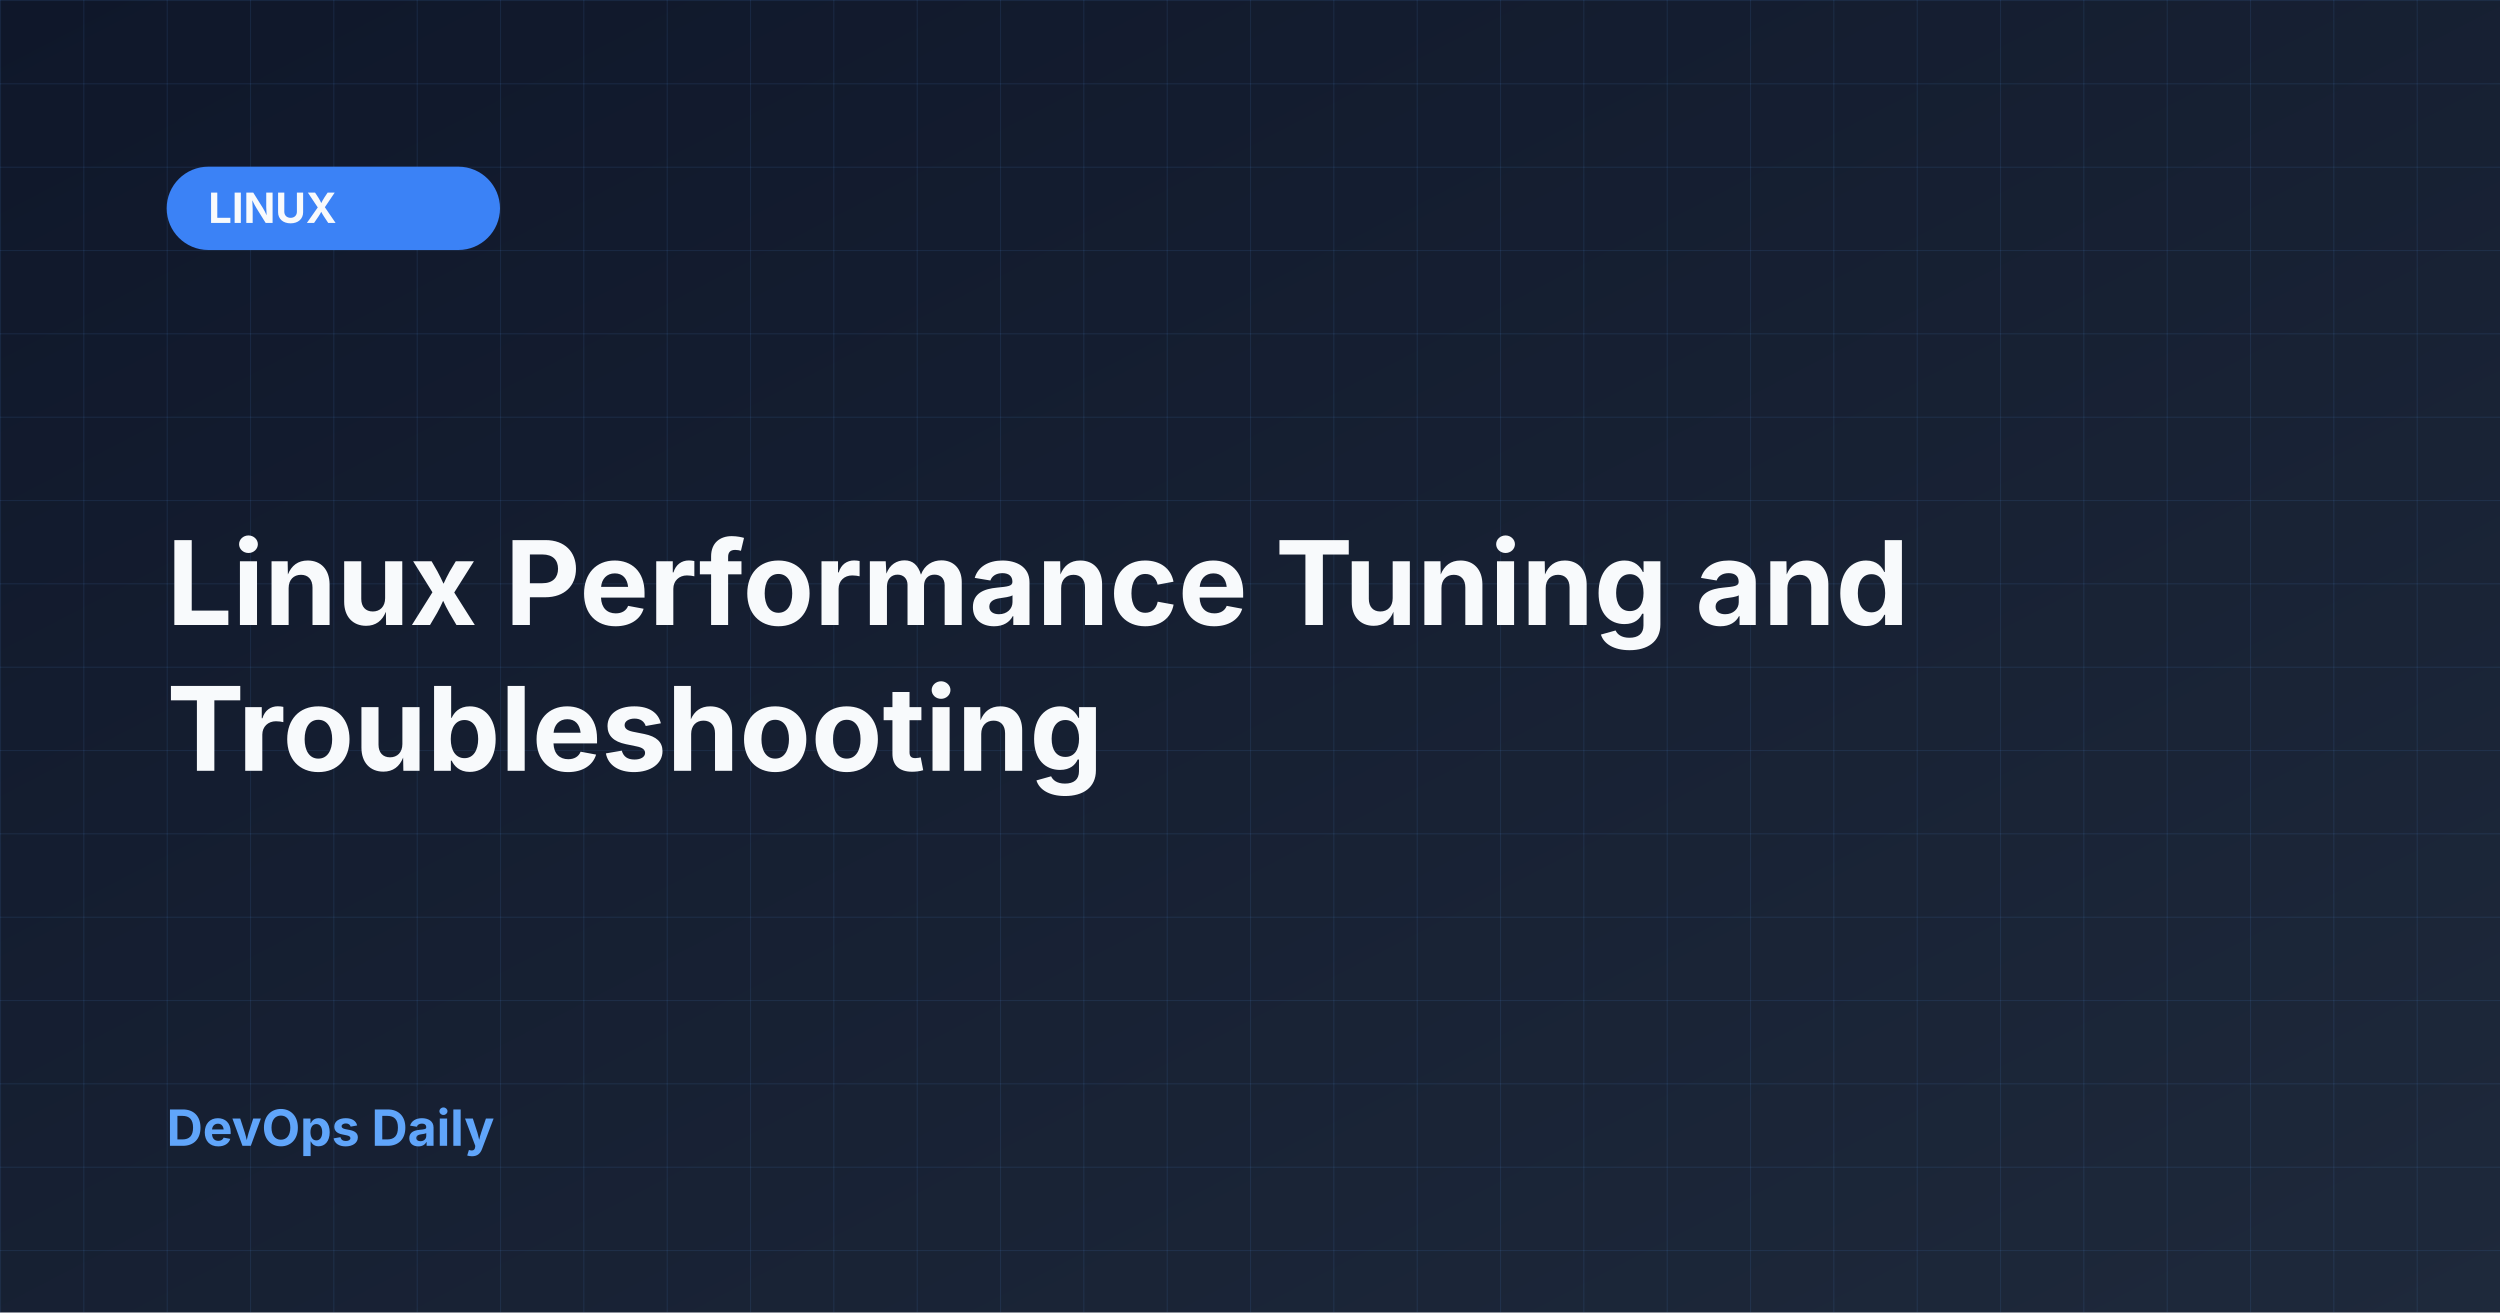
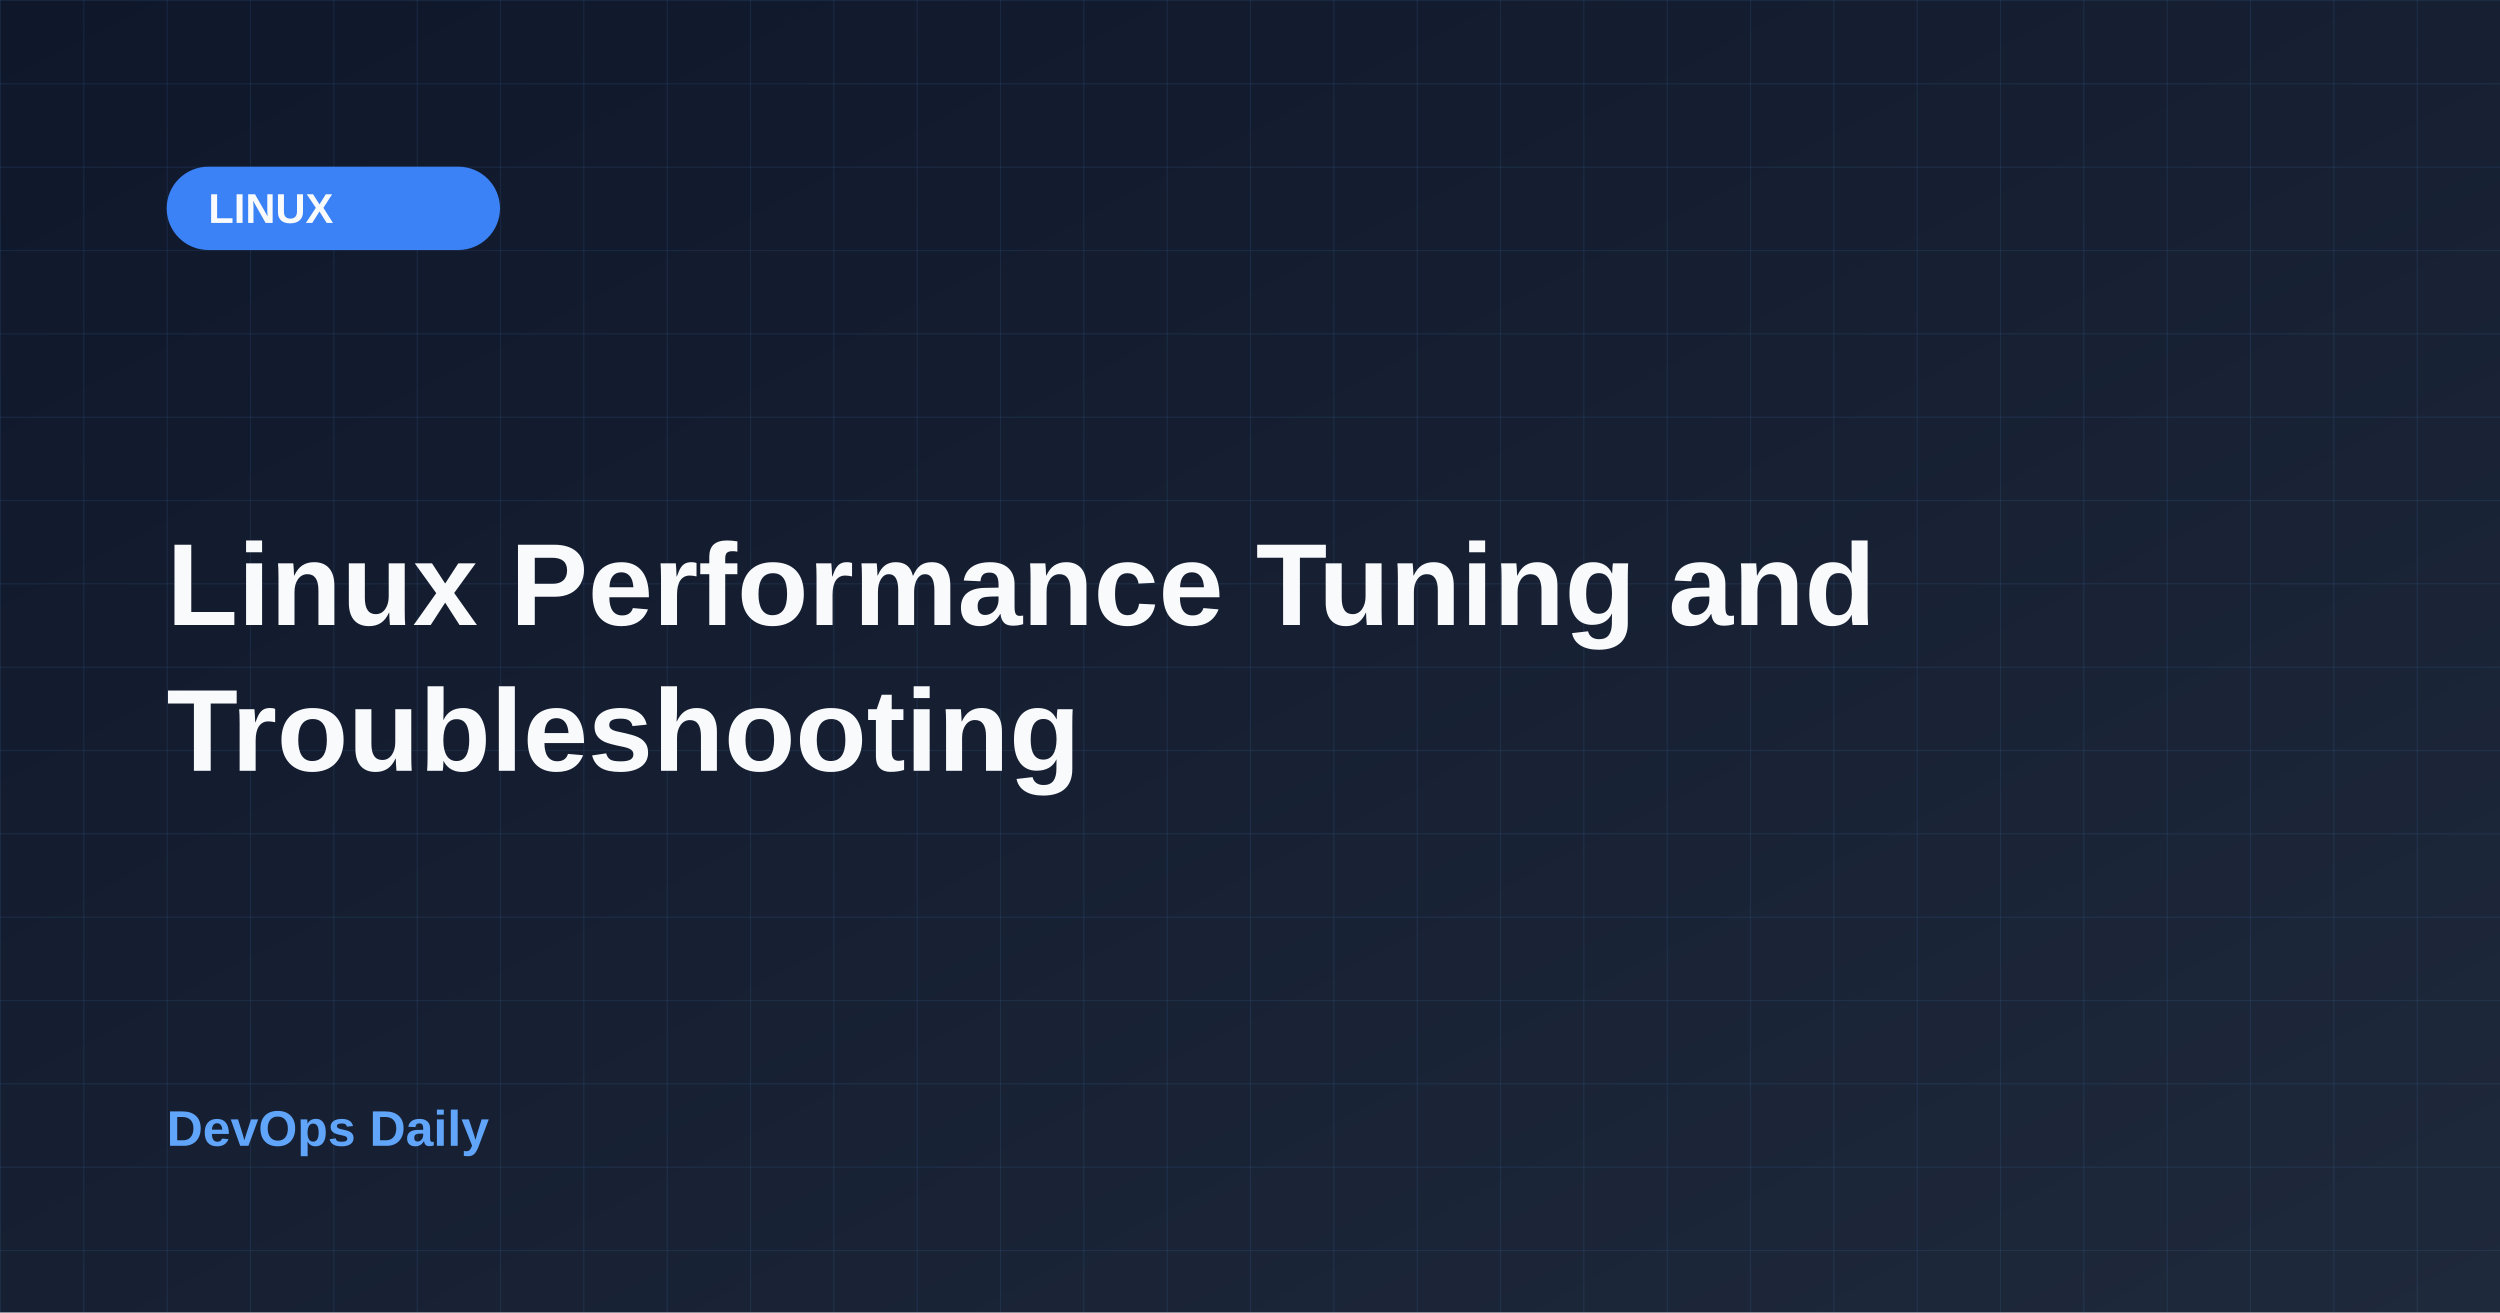
<svg xmlns="http://www.w3.org/2000/svg" width="1200" height="630">
  <defs>
    <linearGradient id="bgGradient" x1="0%" y1="0%" x2="100%" y2="100%">
      <stop offset="0%" style="stop-color:#0f172a;stop-opacity:1" />
      <stop offset="100%" style="stop-color:#1e293b;stop-opacity:1" />
    </linearGradient>
    <pattern id="grid" x="0" y="0" width="40" height="40" patternUnits="userSpaceOnUse">
      <line x1="0" y1="0" x2="0" y2="40" stroke="#60a5fa" stroke-width="1" opacity="0.1" />
      <line x1="0" y1="0" x2="40" y2="0" stroke="#60a5fa" stroke-width="1" opacity="0.1" />
    </pattern>
  </defs>
  <rect width="1200" height="630" fill="url(#bgGradient)" />
  <rect width="1200" height="630" fill="url(#grid)" />
  <rect x="80" y="80" width="160" height="40" rx="20" fill="#3b82f6" />
-   <text x="100" y="107" font-family="system-ui, -apple-system, sans-serif" font-size="20" font-weight="bold" fill="#f8fafc">LINUX</text>
-   <text x="80" y="300" font-family="system-ui, -apple-system, sans-serif" font-size="56" font-weight="bold" fill="#f8fafc">Linux Performance Tuning and</text>
-   <text x="80" y="370" font-family="system-ui, -apple-system, sans-serif" font-size="56" font-weight="bold" fill="#f8fafc">Troubleshooting</text>
-   <text x="80" y="550" font-family="system-ui, -apple-system, sans-serif" font-size="24" font-weight="bold" fill="#60a5fa">DevOps Daily</text>
+   <text x="100" y="107" font-family="Arial, sans-serif" font-size="20" font-weight="bold" fill="#f8fafc">LINUX</text>
+   <text x="80" y="300" font-family="Arial, sans-serif" font-size="56" font-weight="bold" fill="#f8fafc">Linux Performance Tuning and</text>
+   <text x="80" y="370" font-family="Arial, sans-serif" font-size="56" font-weight="bold" fill="#f8fafc">Troubleshooting</text>
+   <text x="80" y="550" font-family="Arial, sans-serif" font-size="24" font-weight="bold" fill="#60a5fa">DevOps Daily</text>
</svg>
